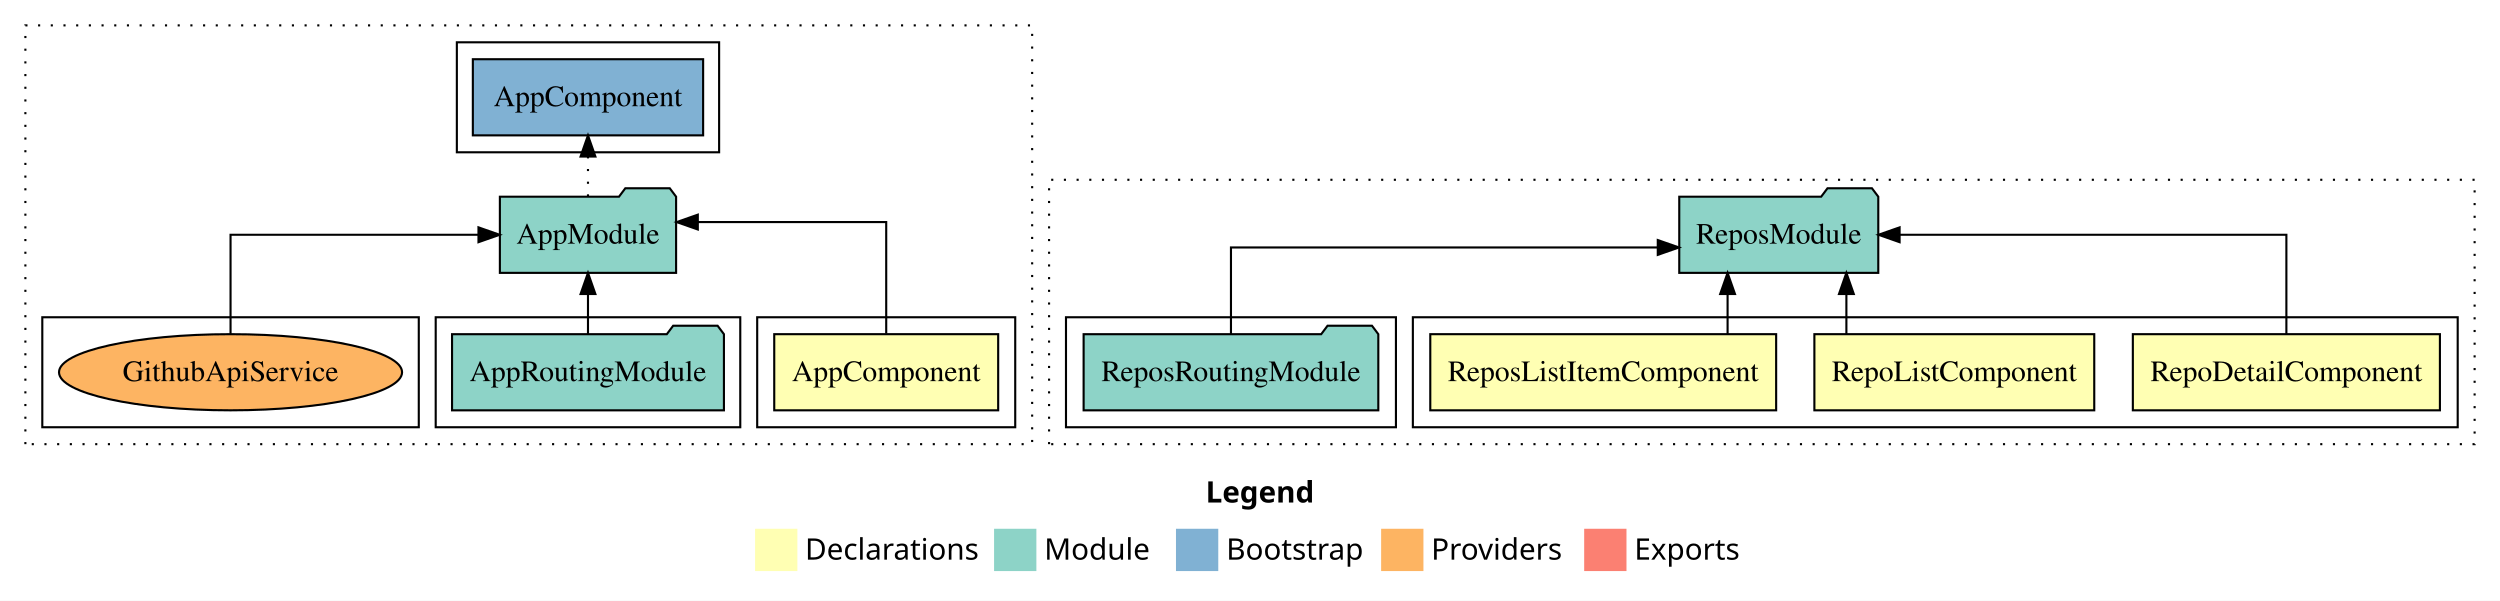
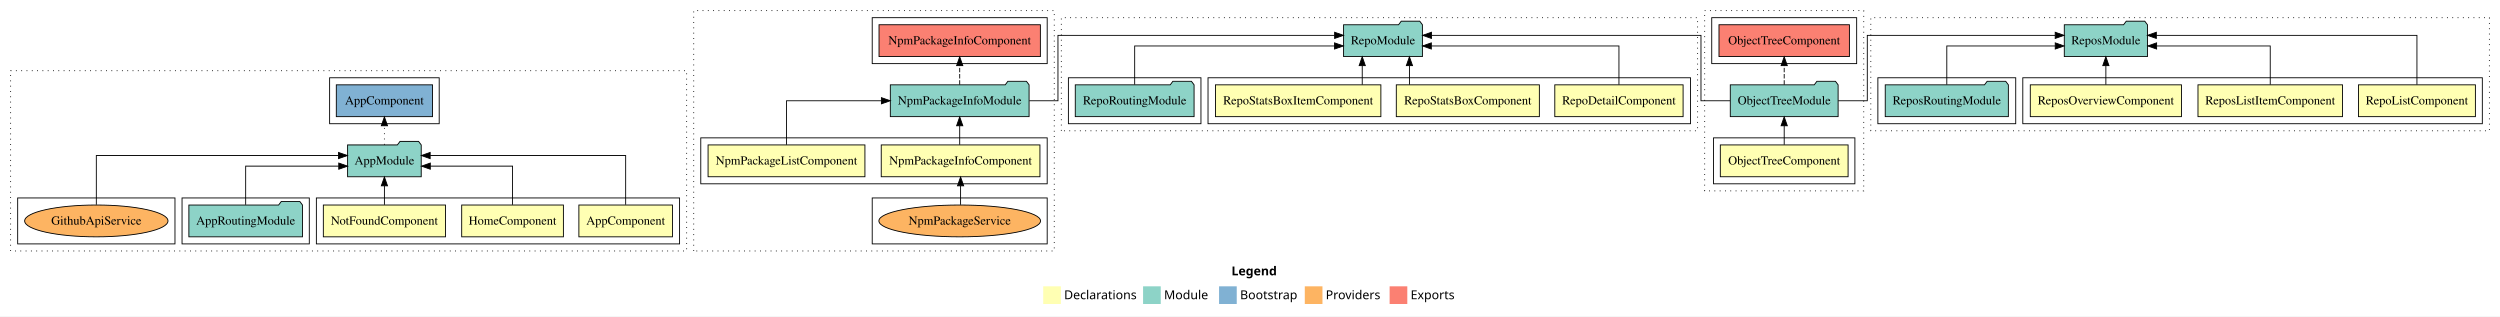
- <svg xmlns="http://www.w3.org/2000/svg" width="1182pt" height="284pt" viewBox="0.00 0.00 1182.00 284.00">
-   <g id="graph0" class="graph" transform="scale(1 1) rotate(0) translate(4 280)">
-     <polygon fill="#ffffff" stroke="transparent" points="-4,4 -4,-280 1178,-280 1178,4 -4,4" />
-     <text text-anchor="start" x="566.009" y="-42.4" font-family="sans-serif" font-weight="bold" font-size="14.00" fill="#000000">Legend</text>
-     <polygon fill="#ffffb3" stroke="transparent" points="353,-10 353,-30 373,-30 373,-10 353,-10" />
-     <text text-anchor="start" x="376.629" y="-15.4" font-family="sans-serif" font-size="14.00" fill="#000000">  Declarations</text>
-     <polygon fill="#8dd3c7" stroke="transparent" points="466,-10 466,-30 486,-30 486,-10 466,-10" />
-     <text text-anchor="start" x="489.725" y="-15.4" font-family="sans-serif" font-size="14.00" fill="#000000">  Module</text>
-     <polygon fill="#80b1d3" stroke="transparent" points="552,-10 552,-30 572,-30 572,-10 552,-10" />
-     <text text-anchor="start" x="575.781" y="-15.4" font-family="sans-serif" font-size="14.00" fill="#000000">  Bootstrap</text>
-     <polygon fill="#fdb462" stroke="transparent" points="649,-10 649,-30 669,-30 669,-10 649,-10" />
-     <text text-anchor="start" x="672.673" y="-15.4" font-family="sans-serif" font-size="14.00" fill="#000000">  Providers</text>
-     <polygon fill="#fb8072" stroke="transparent" points="745,-10 745,-30 765,-30 765,-10 745,-10" />
-     <text text-anchor="start" x="768.726" y="-15.4" font-family="sans-serif" font-size="14.00" fill="#000000">  Exports</text>
+ <svg xmlns="http://www.w3.org/2000/svg" width="2829pt" height="358pt" viewBox="0.00 0.00 2829.00 358.00">
+   <g id="graph0" class="graph" transform="scale(1 1) rotate(0) translate(4 354)">
+     <polygon fill="#ffffff" stroke="transparent" points="-4,4 -4,-354 2825,-354 2825,4 -4,4" />
+     <text text-anchor="start" x="1389.509" y="-42.4" font-family="sans-serif" font-weight="bold" font-size="14.00" fill="#000000">Legend</text>
+     <polygon fill="#ffffb3" stroke="transparent" points="1176.5,-10 1176.5,-30 1196.5,-30 1196.5,-10 1176.5,-10" />
+     <text text-anchor="start" x="1200.129" y="-15.4" font-family="sans-serif" font-size="14.00" fill="#000000">  Declarations</text>
+     <polygon fill="#8dd3c7" stroke="transparent" points="1289.5,-10 1289.5,-30 1309.5,-30 1309.5,-10 1289.5,-10" />
+     <text text-anchor="start" x="1313.225" y="-15.4" font-family="sans-serif" font-size="14.00" fill="#000000">  Module</text>
+     <polygon fill="#80b1d3" stroke="transparent" points="1375.5,-10 1375.5,-30 1395.5,-30 1395.5,-10 1375.5,-10" />
+     <text text-anchor="start" x="1399.281" y="-15.4" font-family="sans-serif" font-size="14.00" fill="#000000">  Bootstrap</text>
+     <polygon fill="#fdb462" stroke="transparent" points="1472.5,-10 1472.5,-30 1492.5,-30 1492.5,-10 1472.5,-10" />
+     <text text-anchor="start" x="1496.173" y="-15.4" font-family="sans-serif" font-size="14.00" fill="#000000">  Providers</text>
+     <polygon fill="#fb8072" stroke="transparent" points="1568.5,-10 1568.5,-30 1588.5,-30 1588.5,-10 1568.5,-10" />
+     <text text-anchor="start" x="1592.226" y="-15.4" font-family="sans-serif" font-size="14.00" fill="#000000">  Exports</text>
    <g id="clust1" class="cluster">
-       <polygon fill="none" stroke="#000000" stroke-dasharray="1,5" points="8,-70 8,-268 484,-268 484,-70 8,-70" />
+       <polygon fill="none" stroke="#000000" stroke-dasharray="1,5" points="8,-70 8,-274 773,-274 773,-70 8,-70" />
    </g>
    <g id="clust2" class="cluster">
-       <polygon fill="none" stroke="#000000" points="354,-78 354,-130 476,-130 476,-78 354,-78" />
-     </g>
-     <g id="clust4" class="cluster">
+       <polygon fill="none" stroke="#000000" points="354,-78 354,-130 765,-130 765,-78 354,-78" />
+     </g>
+     <g id="clust6" class="cluster">
      <polygon fill="none" stroke="#000000" points="202,-78 202,-130 346,-130 346,-78 202,-78" />
    </g>
-     <g id="clust6" class="cluster">
-       <polygon fill="none" stroke="#000000" points="212,-208 212,-260 336,-260 336,-208 212,-208" />
-     </g>
-     <g id="clust7" class="cluster">
+     <g id="clust8" class="cluster">
+       <polygon fill="none" stroke="#000000" points="369,-214 369,-266 493,-266 493,-214 369,-214" />
+     </g>
+     <g id="clust9" class="cluster">
      <polygon fill="none" stroke="#000000" points="16,-78 16,-130 194,-130 194,-78 16,-78" />
    </g>
-     <g id="clust14" class="cluster">
-       <polygon fill="none" stroke="#000000" stroke-dasharray="1,5" points="492,-70 492,-195 1166,-195 1166,-70 492,-70" />
-     </g>
-     <g id="clust15" class="cluster">
-       <polygon fill="none" stroke="#000000" points="664,-78 664,-130 1158,-130 1158,-78 664,-78" />
-     </g>
-     <g id="clust19" class="cluster">
-       <polygon fill="none" stroke="#000000" points="500,-78 500,-130 656,-130 656,-78 500,-78" />
+     <g id="clust16" class="cluster">
+       <polygon fill="none" stroke="#000000" stroke-dasharray="1,5" points="781,-70 781,-342 1189,-342 1189,-70 781,-70" />
+     </g>
+     <g id="clust17" class="cluster">
+       <polygon fill="none" stroke="#000000" points="789,-146 789,-198 1181,-198 1181,-146 789,-146" />
+     </g>
+     <g id="clust18" class="cluster">
+       <polygon fill="none" stroke="#000000" points="983,-78 983,-130 1181,-130 1181,-78 983,-78" />
+     </g>
+     <g id="clust21" class="cluster">
+       <polygon fill="none" stroke="#000000" points="983,-282 983,-334 1181,-334 1181,-282 983,-282" />
+     </g>
+     <g id="clust24" class="cluster">
+       <polygon fill="none" stroke="#000000" stroke-dasharray="1,5" points="1925,-138 1925,-342 2105,-342 2105,-138 1925,-138" />
+     </g>
+     <g id="clust25" class="cluster">
+       <polygon fill="none" stroke="#000000" points="1935,-146 1935,-198 2095,-198 2095,-146 1935,-146" />
+     </g>
+     <g id="clust28" class="cluster">
+       <polygon fill="none" stroke="#000000" points="1933,-282 1933,-334 2097,-334 2097,-282 1933,-282" />
+     </g>
+     <g id="clust31" class="cluster">
+       <polygon fill="none" stroke="#000000" stroke-dasharray="1,5" points="1197,-206 1197,-334 1917,-334 1917,-206 1197,-206" />
+     </g>
+     <g id="clust32" class="cluster">
+       <polygon fill="none" stroke="#000000" points="1363,-214 1363,-266 1909,-266 1909,-214 1363,-214" />
+     </g>
+     <g id="clust36" class="cluster">
+       <polygon fill="none" stroke="#000000" points="1205,-214 1205,-266 1355,-266 1355,-214 1205,-214" />
+     </g>
+     <g id="clust46" class="cluster">
+       <polygon fill="none" stroke="#000000" stroke-dasharray="1,5" points="2113,-206 2113,-334 2813,-334 2813,-206 2113,-206" />
+     </g>
+     <g id="clust47" class="cluster">
+       <polygon fill="none" stroke="#000000" points="2285,-214 2285,-266 2805,-266 2805,-214 2285,-214" />
+     </g>
+     <g id="clust51" class="cluster">
+       <polygon fill="none" stroke="#000000" points="2121,-214 2121,-266 2277,-266 2277,-214 2121,-214" />
    </g>
    <g id="node1" class="node">
-       <polygon fill="#ffffb3" stroke="#000000" points="467.94,-122 362.06,-122 362.06,-86 467.94,-86 467.94,-122" />
-       <text text-anchor="middle" x="415" y="-99.8" font-family="Times,serif" font-size="14.00" fill="#000000">AppComponent</text>
+       <polygon fill="#ffffb3" stroke="#000000" points="756.94,-122 651.06,-122 651.06,-86 756.94,-86 756.94,-122" />
+       <text text-anchor="middle" x="704" y="-99.8" font-family="Times,serif" font-size="14.00" fill="#000000">AppComponent</text>
+     </g>
+     <g id="node4" class="node">
+       <polygon fill="#8dd3c7" stroke="#000000" points="472.657,-190 469.657,-194 448.657,-194 445.657,-190 389.343,-190 389.343,-154 472.657,-154 472.657,-190" />
+       <text text-anchor="middle" x="431" y="-167.8" font-family="Times,serif" font-size="14.00" fill="#000000">AppModule</text>
+     </g>
+     <g id="edge1" class="edge">
+       <path fill="none" stroke="#000000" d="M704,-122.292C704,-144.206 704,-178 704,-178 704,-178 482.76,-178 482.76,-178" />
+       <polygon fill="#000000" stroke="#000000" points="482.76,-174.5 472.76,-178 482.76,-181.5 482.76,-174.5" />
    </g>
    <g id="node2" class="node">
-       <polygon fill="#8dd3c7" stroke="#000000" points="315.657,-187 312.657,-191 291.657,-191 288.657,-187 232.343,-187 232.343,-151 315.657,-151 315.657,-187" />
-       <text text-anchor="middle" x="274" y="-164.8" font-family="Times,serif" font-size="14.00" fill="#000000">AppModule</text>
-     </g>
-     <g id="edge1" class="edge">
-       <path fill="none" stroke="#000000" d="M415,-122.284C415,-143.321 415,-175 415,-175 415,-175 325.923,-175 325.923,-175" />
-       <polygon fill="#000000" stroke="#000000" points="325.923,-171.5 315.923,-175 325.923,-178.5 325.923,-171.5" />
-     </g>
-     <g id="node4" class="node">
-       <polygon fill="#80b1d3" stroke="#000000" points="328.439,-252 219.561,-252 219.561,-216 328.439,-216 328.439,-252" />
-       <text text-anchor="middle" x="274" y="-229.8" font-family="Times,serif" font-size="14.00" fill="#000000">AppComponent </text>
+       <polygon fill="#ffffb3" stroke="#000000" points="633.545,-122 518.455,-122 518.455,-86 633.545,-86 633.545,-122" />
+       <text text-anchor="middle" x="576" y="-99.8" font-family="Times,serif" font-size="14.00" fill="#000000">HomeComponent</text>
+     </g>
+     <g id="edge2" class="edge">
+       <path fill="none" stroke="#000000" d="M576,-122.267C576,-140.555 576,-166 576,-166 576,-166 482.94,-166 482.94,-166" />
+       <polygon fill="#000000" stroke="#000000" points="482.94,-162.5 472.94,-166 482.94,-169.5 482.94,-162.5" />
+     </g>
+     <g id="node3" class="node">
+       <polygon fill="#ffffb3" stroke="#000000" points="500.112,-122 361.888,-122 361.888,-86 500.112,-86 500.112,-122" />
+       <text text-anchor="middle" x="431" y="-99.8" font-family="Times,serif" font-size="14.00" fill="#000000">NotFoundComponent</text>
    </g>
    <g id="edge3" class="edge">
-       <path fill="none" stroke="#000000" stroke-dasharray="1,5" d="M274,-187.106C274,-187.106 274,-205.991 274,-205.991" />
-       <polygon fill="#000000" stroke="#000000" points="270.5,-205.991 274,-215.991 277.5,-205.991 270.5,-205.991" />
-     </g>
-     <g id="node3" class="node">
+       <path fill="none" stroke="#000000" d="M431,-122.223C431,-122.223 431,-143.727 431,-143.727" />
+       <polygon fill="#000000" stroke="#000000" points="427.5,-143.727 431,-153.727 434.5,-143.727 427.5,-143.727" />
+     </g>
+     <g id="node6" class="node">
+       <polygon fill="#80b1d3" stroke="#000000" points="485.439,-258 376.561,-258 376.561,-222 485.439,-222 485.439,-258" />
+       <text text-anchor="middle" x="431" y="-235.8" font-family="Times,serif" font-size="14.00" fill="#000000">AppComponent </text>
+     </g>
+     <g id="edge5" class="edge">
+       <path fill="none" stroke="#000000" stroke-dasharray="1,5" d="M431,-190.223C431,-190.223 431,-211.727 431,-211.727" />
+       <polygon fill="#000000" stroke="#000000" points="427.5,-211.727 431,-221.727 434.5,-211.727 427.5,-211.727" />
+     </g>
+     <g id="node5" class="node">
      <polygon fill="#8dd3c7" stroke="#000000" points="338.274,-122 335.274,-126 314.274,-126 311.274,-122 209.726,-122 209.726,-86 338.274,-86 338.274,-122" />
      <text text-anchor="middle" x="274" y="-99.8" font-family="Times,serif" font-size="14.00" fill="#000000">AppRoutingModule</text>
    </g>
-     <g id="edge2" class="edge">
-       <path fill="none" stroke="#000000" d="M274,-122.106C274,-122.106 274,-140.991 274,-140.991" />
-       <polygon fill="#000000" stroke="#000000" points="270.5,-140.991 274,-150.991 277.5,-140.991 270.5,-140.991" />
-     </g>
-     <g id="node5" class="node">
+     <g id="edge4" class="edge">
+       <path fill="none" stroke="#000000" d="M274,-122.267C274,-140.555 274,-166 274,-166 274,-166 379.339,-166 379.339,-166" />
+       <polygon fill="#000000" stroke="#000000" points="379.339,-169.5 389.339,-166 379.339,-162.5 379.339,-169.5" />
+     </g>
+     <g id="node7" class="node">
      <ellipse fill="#fdb462" stroke="#000000" cx="105" cy="-104" rx="81.099" ry="18" />
      <text text-anchor="middle" x="105" y="-99.8" font-family="Times,serif" font-size="14.00" fill="#000000">GithubApiService</text>
    </g>
-     <g id="edge4" class="edge">
-       <path fill="none" stroke="#000000" d="M105,-122.106C105,-141.339 105,-169 105,-169 105,-169 222.225,-169 222.225,-169" />
-       <polygon fill="#000000" stroke="#000000" points="222.225,-172.5 232.225,-169 222.225,-165.5 222.225,-172.5" />
-     </g>
-     <g id="node6" class="node">
-       <polygon fill="#ffffb3" stroke="#000000" points="1149.591,-122 1004.409,-122 1004.409,-86 1149.591,-86 1149.591,-122" />
-       <text text-anchor="middle" x="1077" y="-99.8" font-family="Times,serif" font-size="14.00" fill="#000000">RepoDetailComponent</text>
+     <g id="edge6" class="edge">
+       <path fill="none" stroke="#000000" d="M105,-122.292C105,-144.206 105,-178 105,-178 105,-178 379.049,-178 379.049,-178" />
+       <polygon fill="#000000" stroke="#000000" points="379.049,-181.5 389.049,-178 379.049,-174.5 379.049,-181.5" />
+     </g>
+     <g id="node8" class="node">
+       <polygon fill="#ffffb3" stroke="#000000" points="1172.792,-190 993.208,-190 993.208,-154 1172.792,-154 1172.792,-190" />
+       <text text-anchor="middle" x="1083" y="-167.8" font-family="Times,serif" font-size="14.00" fill="#000000">NpmPackageInfoComponent</text>
+     </g>
+     <g id="node10" class="node">
+       <polygon fill="#8dd3c7" stroke="#000000" points="1160.51,-258 1157.51,-262 1136.51,-262 1133.51,-258 1003.49,-258 1003.49,-222 1160.51,-222 1160.51,-258" />
+       <text text-anchor="middle" x="1082" y="-235.8" font-family="Times,serif" font-size="14.00" fill="#000000">NpmPackageInfoModule</text>
+     </g>
+     <g id="edge7" class="edge">
+       <path fill="none" stroke="#000000" d="M1082,-190.223C1082,-190.223 1082,-211.727 1082,-211.727" />
+       <polygon fill="#000000" stroke="#000000" points="1078.5,-211.727 1082,-221.727 1085.5,-211.727 1078.5,-211.727" />
    </g>
    <g id="node9" class="node">
-       <polygon fill="#8dd3c7" stroke="#000000" points="884.047,-187 881.047,-191 860.047,-191 857.047,-187 789.953,-187 789.953,-151 884.047,-151 884.047,-187" />
-       <text text-anchor="middle" x="837" y="-164.8" font-family="Times,serif" font-size="14.00" fill="#000000">ReposModule</text>
-     </g>
-     <g id="edge5" class="edge">
-       <path fill="none" stroke="#000000" d="M1077,-122.106C1077,-141.339 1077,-169 1077,-169 1077,-169 894.13,-169 894.13,-169" />
-       <polygon fill="#000000" stroke="#000000" points="894.13,-165.5 884.13,-169 894.13,-172.5 894.13,-165.5" />
-     </g>
-     <g id="node7" class="node">
-       <polygon fill="#ffffb3" stroke="#000000" points="986.162,-122 853.838,-122 853.838,-86 986.162,-86 986.162,-122" />
-       <text text-anchor="middle" x="920" y="-99.8" font-family="Times,serif" font-size="14.00" fill="#000000">RepoListComponent</text>
-     </g>
-     <g id="edge6" class="edge">
-       <path fill="none" stroke="#000000" d="M868.971,-122.106C868.971,-122.106 868.971,-140.991 868.971,-140.991" />
-       <polygon fill="#000000" stroke="#000000" points="865.471,-140.991 868.971,-150.991 872.471,-140.991 865.471,-140.991" />
-     </g>
-     <g id="node8" class="node">
-       <polygon fill="#ffffb3" stroke="#000000" points="835.763,-122 672.237,-122 672.237,-86 835.763,-86 835.763,-122" />
-       <text text-anchor="middle" x="754" y="-99.8" font-family="Times,serif" font-size="14.00" fill="#000000">ReposListItemComponent</text>
-     </g>
-     <g id="edge7" class="edge">
-       <path fill="none" stroke="#000000" d="M812.804,-122.106C812.804,-122.106 812.804,-140.991 812.804,-140.991" />
-       <polygon fill="#000000" stroke="#000000" points="809.304,-140.991 812.804,-150.991 816.304,-140.991 809.304,-140.991" />
-     </g>
-     <g id="node10" class="node">
-       <polygon fill="#8dd3c7" stroke="#000000" points="647.664,-122 644.664,-126 623.664,-126 620.664,-122 508.336,-122 508.336,-86 647.664,-86 647.664,-122" />
-       <text text-anchor="middle" x="578" y="-99.8" font-family="Times,serif" font-size="14.00" fill="#000000">ReposRoutingModule</text>
+       <polygon fill="#ffffb3" stroke="#000000" points="974.749,-190 797.251,-190 797.251,-154 974.749,-154 974.749,-190" />
+       <text text-anchor="middle" x="886" y="-167.8" font-family="Times,serif" font-size="14.00" fill="#000000">NpmPackageListComponent</text>
+     </g>
+     <g id="edge9" class="edge">
+       <path fill="none" stroke="#000000" d="M886,-190.223C886,-210.365 886,-240 886,-240 886,-240 993.409,-240 993.409,-240" />
+       <polygon fill="#000000" stroke="#000000" points="993.409,-243.5 1003.409,-240 993.409,-236.5 993.409,-243.5" />
+     </g>
+     <g id="node12" class="node">
+       <polygon fill="#fb8072" stroke="#000000" points="1173.292,-326 990.708,-326 990.708,-290 1173.292,-290 1173.292,-326" />
+       <text text-anchor="middle" x="1082" y="-303.8" font-family="Times,serif" font-size="14.00" fill="#000000">NpmPackageInfoComponent </text>
+     </g>
+     <g id="edge10" class="edge">
+       <path fill="none" stroke="#000000" stroke-dasharray="5,2" d="M1082,-258.223C1082,-258.223 1082,-279.727 1082,-279.727" />
+       <polygon fill="#000000" stroke="#000000" points="1078.5,-279.727 1082,-289.727 1085.5,-279.727 1078.5,-279.727" />
+     </g>
+     <g id="node19" class="node">
+       <polygon fill="#8dd3c7" stroke="#000000" points="1605.601,-326 1602.601,-330 1581.601,-330 1578.601,-326 1516.399,-326 1516.399,-290 1605.601,-290 1605.601,-326" />
+       <text text-anchor="middle" x="1561" y="-303.8" font-family="Times,serif" font-size="14.00" fill="#000000">RepoModule</text>
+     </g>
+     <g id="edge16" class="edge">
+       <path fill="none" stroke="#000000" d="M1160.726,-240C1178.98,-240 1193.183,-240 1193.183,-240 1193.183,-240 1193.183,-314 1193.183,-314 1193.183,-314 1506.266,-314 1506.266,-314" />
+       <polygon fill="#000000" stroke="#000000" points="1506.266,-317.5 1516.266,-314 1506.266,-310.5 1506.266,-317.5" />
+     </g>
+     <g id="node11" class="node">
+       <ellipse fill="#fdb462" stroke="#000000" cx="1082" cy="-104" rx="91.452" ry="18" />
+       <text text-anchor="middle" x="1082" y="-99.8" font-family="Times,serif" font-size="14.00" fill="#000000">NpmPackageService</text>
    </g>
    <g id="edge8" class="edge">
-       <path fill="none" stroke="#000000" d="M578,-122.022C578,-139.373 578,-163 578,-163 578,-163 779.797,-163 779.797,-163" />
-       <polygon fill="#000000" stroke="#000000" points="779.797,-166.5 789.797,-163 779.797,-159.5 779.797,-166.5" />
+       <path fill="none" stroke="#000000" d="M1083,-122.223C1083,-122.223 1083,-143.727 1083,-143.727" />
+       <polygon fill="#000000" stroke="#000000" points="1079.5,-143.727 1083,-153.727 1086.5,-143.727 1079.5,-143.727" />
+     </g>
+     <g id="node13" class="node">
+       <polygon fill="#ffffb3" stroke="#000000" points="2087.292,-190 1942.708,-190 1942.708,-154 2087.292,-154 2087.292,-190" />
+       <text text-anchor="middle" x="2015" y="-167.8" font-family="Times,serif" font-size="14.00" fill="#000000">ObjectTreeComponent</text>
+     </g>
+     <g id="node14" class="node">
+       <polygon fill="#8dd3c7" stroke="#000000" points="2076.01,-258 2073.01,-262 2052.01,-262 2049.01,-258 1953.99,-258 1953.99,-222 2076.01,-222 2076.01,-258" />
+       <text text-anchor="middle" x="2015" y="-235.8" font-family="Times,serif" font-size="14.00" fill="#000000">ObjectTreeModule</text>
+     </g>
+     <g id="edge11" class="edge">
+       <path fill="none" stroke="#000000" d="M2015,-190.223C2015,-190.223 2015,-211.727 2015,-211.727" />
+       <polygon fill="#000000" stroke="#000000" points="2011.5,-211.727 2015,-221.727 2018.5,-211.727 2011.5,-211.727" />
+     </g>
+     <g id="node15" class="node">
+       <polygon fill="#fb8072" stroke="#000000" points="2088.792,-326 1941.208,-326 1941.208,-290 2088.792,-290 2088.792,-326" />
+       <text text-anchor="middle" x="2015" y="-303.8" font-family="Times,serif" font-size="14.00" fill="#000000">ObjectTreeComponent </text>
+     </g>
+     <g id="edge12" class="edge">
+       <path fill="none" stroke="#000000" stroke-dasharray="5,2" d="M2015,-258.223C2015,-258.223 2015,-279.727 2015,-279.727" />
+       <polygon fill="#000000" stroke="#000000" points="2011.5,-279.727 2015,-289.727 2018.5,-279.727 2011.5,-279.727" />
+     </g>
+     <g id="edge17" class="edge">
+       <path fill="none" stroke="#000000" d="M1953.763,-240C1935.775,-240 1920.825,-240 1920.825,-240 1920.825,-240 1920.825,-314 1920.825,-314 1920.825,-314 1615.844,-314 1615.844,-314" />
+       <polygon fill="#000000" stroke="#000000" points="1615.845,-310.5 1605.844,-314 1615.844,-317.5 1615.845,-310.5" />
+     </g>
+     <g id="node24" class="node">
+       <polygon fill="#8dd3c7" stroke="#000000" points="2426.047,-326 2423.047,-330 2402.047,-330 2399.047,-326 2331.953,-326 2331.953,-290 2426.047,-290 2426.047,-326" />
+       <text text-anchor="middle" x="2379" y="-303.8" font-family="Times,serif" font-size="14.00" fill="#000000">ReposModule</text>
+     </g>
+     <g id="edge22" class="edge">
+       <path fill="none" stroke="#000000" d="M2076.144,-240C2094.104,-240 2109.032,-240 2109.032,-240 2109.032,-240 2109.032,-314 2109.032,-314 2109.032,-314 2321.666,-314 2321.666,-314" />
+       <polygon fill="#000000" stroke="#000000" points="2321.666,-317.5 2331.666,-314 2321.666,-310.5 2321.666,-317.5" />
+     </g>
+     <g id="node16" class="node">
+       <polygon fill="#ffffb3" stroke="#000000" points="1900.591,-258 1755.409,-258 1755.409,-222 1900.591,-222 1900.591,-258" />
+       <text text-anchor="middle" x="1828" y="-235.8" font-family="Times,serif" font-size="14.00" fill="#000000">RepoDetailComponent</text>
+     </g>
+     <g id="edge13" class="edge">
+       <path fill="none" stroke="#000000" d="M1828,-258.267C1828,-276.555 1828,-302 1828,-302 1828,-302 1615.69,-302 1615.69,-302" />
+       <polygon fill="#000000" stroke="#000000" points="1615.69,-298.5 1605.69,-302 1615.69,-305.5 1615.69,-298.5" />
+     </g>
+     <g id="node17" class="node">
+       <polygon fill="#ffffb3" stroke="#000000" points="1737.944,-258 1576.056,-258 1576.056,-222 1737.944,-222 1737.944,-258" />
+       <text text-anchor="middle" x="1657" y="-235.8" font-family="Times,serif" font-size="14.00" fill="#000000">RepoStatsBoxComponent</text>
+     </g>
+     <g id="edge14" class="edge">
+       <path fill="none" stroke="#000000" d="M1590.915,-258.223C1590.915,-258.223 1590.915,-279.727 1590.915,-279.727" />
+       <polygon fill="#000000" stroke="#000000" points="1587.415,-279.727 1590.915,-289.727 1594.415,-279.727 1587.415,-279.727" />
+     </g>
+     <g id="node18" class="node">
+       <polygon fill="#ffffb3" stroke="#000000" points="1558.6,-258 1371.4,-258 1371.4,-222 1558.6,-222 1558.6,-258" />
+       <text text-anchor="middle" x="1465" y="-235.8" font-family="Times,serif" font-size="14.00" fill="#000000">RepoStatsBoxItemComponent</text>
+     </g>
+     <g id="edge15" class="edge">
+       <path fill="none" stroke="#000000" d="M1537.5,-258.223C1537.5,-258.223 1537.5,-279.727 1537.5,-279.727" />
+       <polygon fill="#000000" stroke="#000000" points="1534,-279.727 1537.5,-289.727 1541,-279.727 1534,-279.727" />
+     </g>
+     <g id="node20" class="node">
+       <polygon fill="#8dd3c7" stroke="#000000" points="1347.219,-258 1344.219,-262 1323.219,-262 1320.219,-258 1212.781,-258 1212.781,-222 1347.219,-222 1347.219,-258" />
+       <text text-anchor="middle" x="1280" y="-235.8" font-family="Times,serif" font-size="14.00" fill="#000000">RepoRoutingModule</text>
+     </g>
+     <g id="edge18" class="edge">
+       <path fill="none" stroke="#000000" d="M1280,-258.267C1280,-276.555 1280,-302 1280,-302 1280,-302 1506.164,-302 1506.164,-302" />
+       <polygon fill="#000000" stroke="#000000" points="1506.164,-305.5 1516.164,-302 1506.164,-298.5 1506.164,-305.5" />
+     </g>
+     <g id="node21" class="node">
+       <polygon fill="#ffffb3" stroke="#000000" points="2797.162,-258 2664.838,-258 2664.838,-222 2797.162,-222 2797.162,-258" />
+       <text text-anchor="middle" x="2731" y="-235.8" font-family="Times,serif" font-size="14.00" fill="#000000">RepoListComponent</text>
+     </g>
+     <g id="edge19" class="edge">
+       <path fill="none" stroke="#000000" d="M2731,-258.292C2731,-280.206 2731,-314 2731,-314 2731,-314 2436.107,-314 2436.107,-314" />
+       <polygon fill="#000000" stroke="#000000" points="2436.107,-310.5 2426.107,-314 2436.107,-317.5 2436.107,-310.5" />
+     </g>
+     <g id="node22" class="node">
+       <polygon fill="#ffffb3" stroke="#000000" points="2646.763,-258 2483.237,-258 2483.237,-222 2646.763,-222 2646.763,-258" />
+       <text text-anchor="middle" x="2565" y="-235.8" font-family="Times,serif" font-size="14.00" fill="#000000">ReposListItemComponent</text>
+     </g>
+     <g id="edge20" class="edge">
+       <path fill="none" stroke="#000000" d="M2565,-258.267C2565,-276.555 2565,-302 2565,-302 2565,-302 2436.417,-302 2436.417,-302" />
+       <polygon fill="#000000" stroke="#000000" points="2436.417,-298.5 2426.417,-302 2436.417,-305.5 2436.417,-298.5" />
+     </g>
+     <g id="node23" class="node">
+       <polygon fill="#ffffb3" stroke="#000000" points="2464.523,-258 2293.477,-258 2293.477,-222 2464.523,-222 2464.523,-258" />
+       <text text-anchor="middle" x="2379" y="-235.8" font-family="Times,serif" font-size="14.00" fill="#000000">ReposOverviewComponent</text>
+     </g>
+     <g id="edge21" class="edge">
+       <path fill="none" stroke="#000000" d="M2379,-258.223C2379,-258.223 2379,-279.727 2379,-279.727" />
+       <polygon fill="#000000" stroke="#000000" points="2375.5,-279.727 2379,-289.727 2382.5,-279.727 2375.5,-279.727" />
+     </g>
+     <g id="node25" class="node">
+       <polygon fill="#8dd3c7" stroke="#000000" points="2268.664,-258 2265.664,-262 2244.664,-262 2241.664,-258 2129.336,-258 2129.336,-222 2268.664,-222 2268.664,-258" />
+       <text text-anchor="middle" x="2199" y="-235.8" font-family="Times,serif" font-size="14.00" fill="#000000">ReposRoutingModule</text>
+     </g>
+     <g id="edge23" class="edge">
+       <path fill="none" stroke="#000000" d="M2199,-258.267C2199,-276.555 2199,-302 2199,-302 2199,-302 2321.707,-302 2321.707,-302" />
+       <polygon fill="#000000" stroke="#000000" points="2321.707,-305.5 2331.707,-302 2321.707,-298.5 2321.707,-305.5" />
    </g>
  </g>
</svg>
